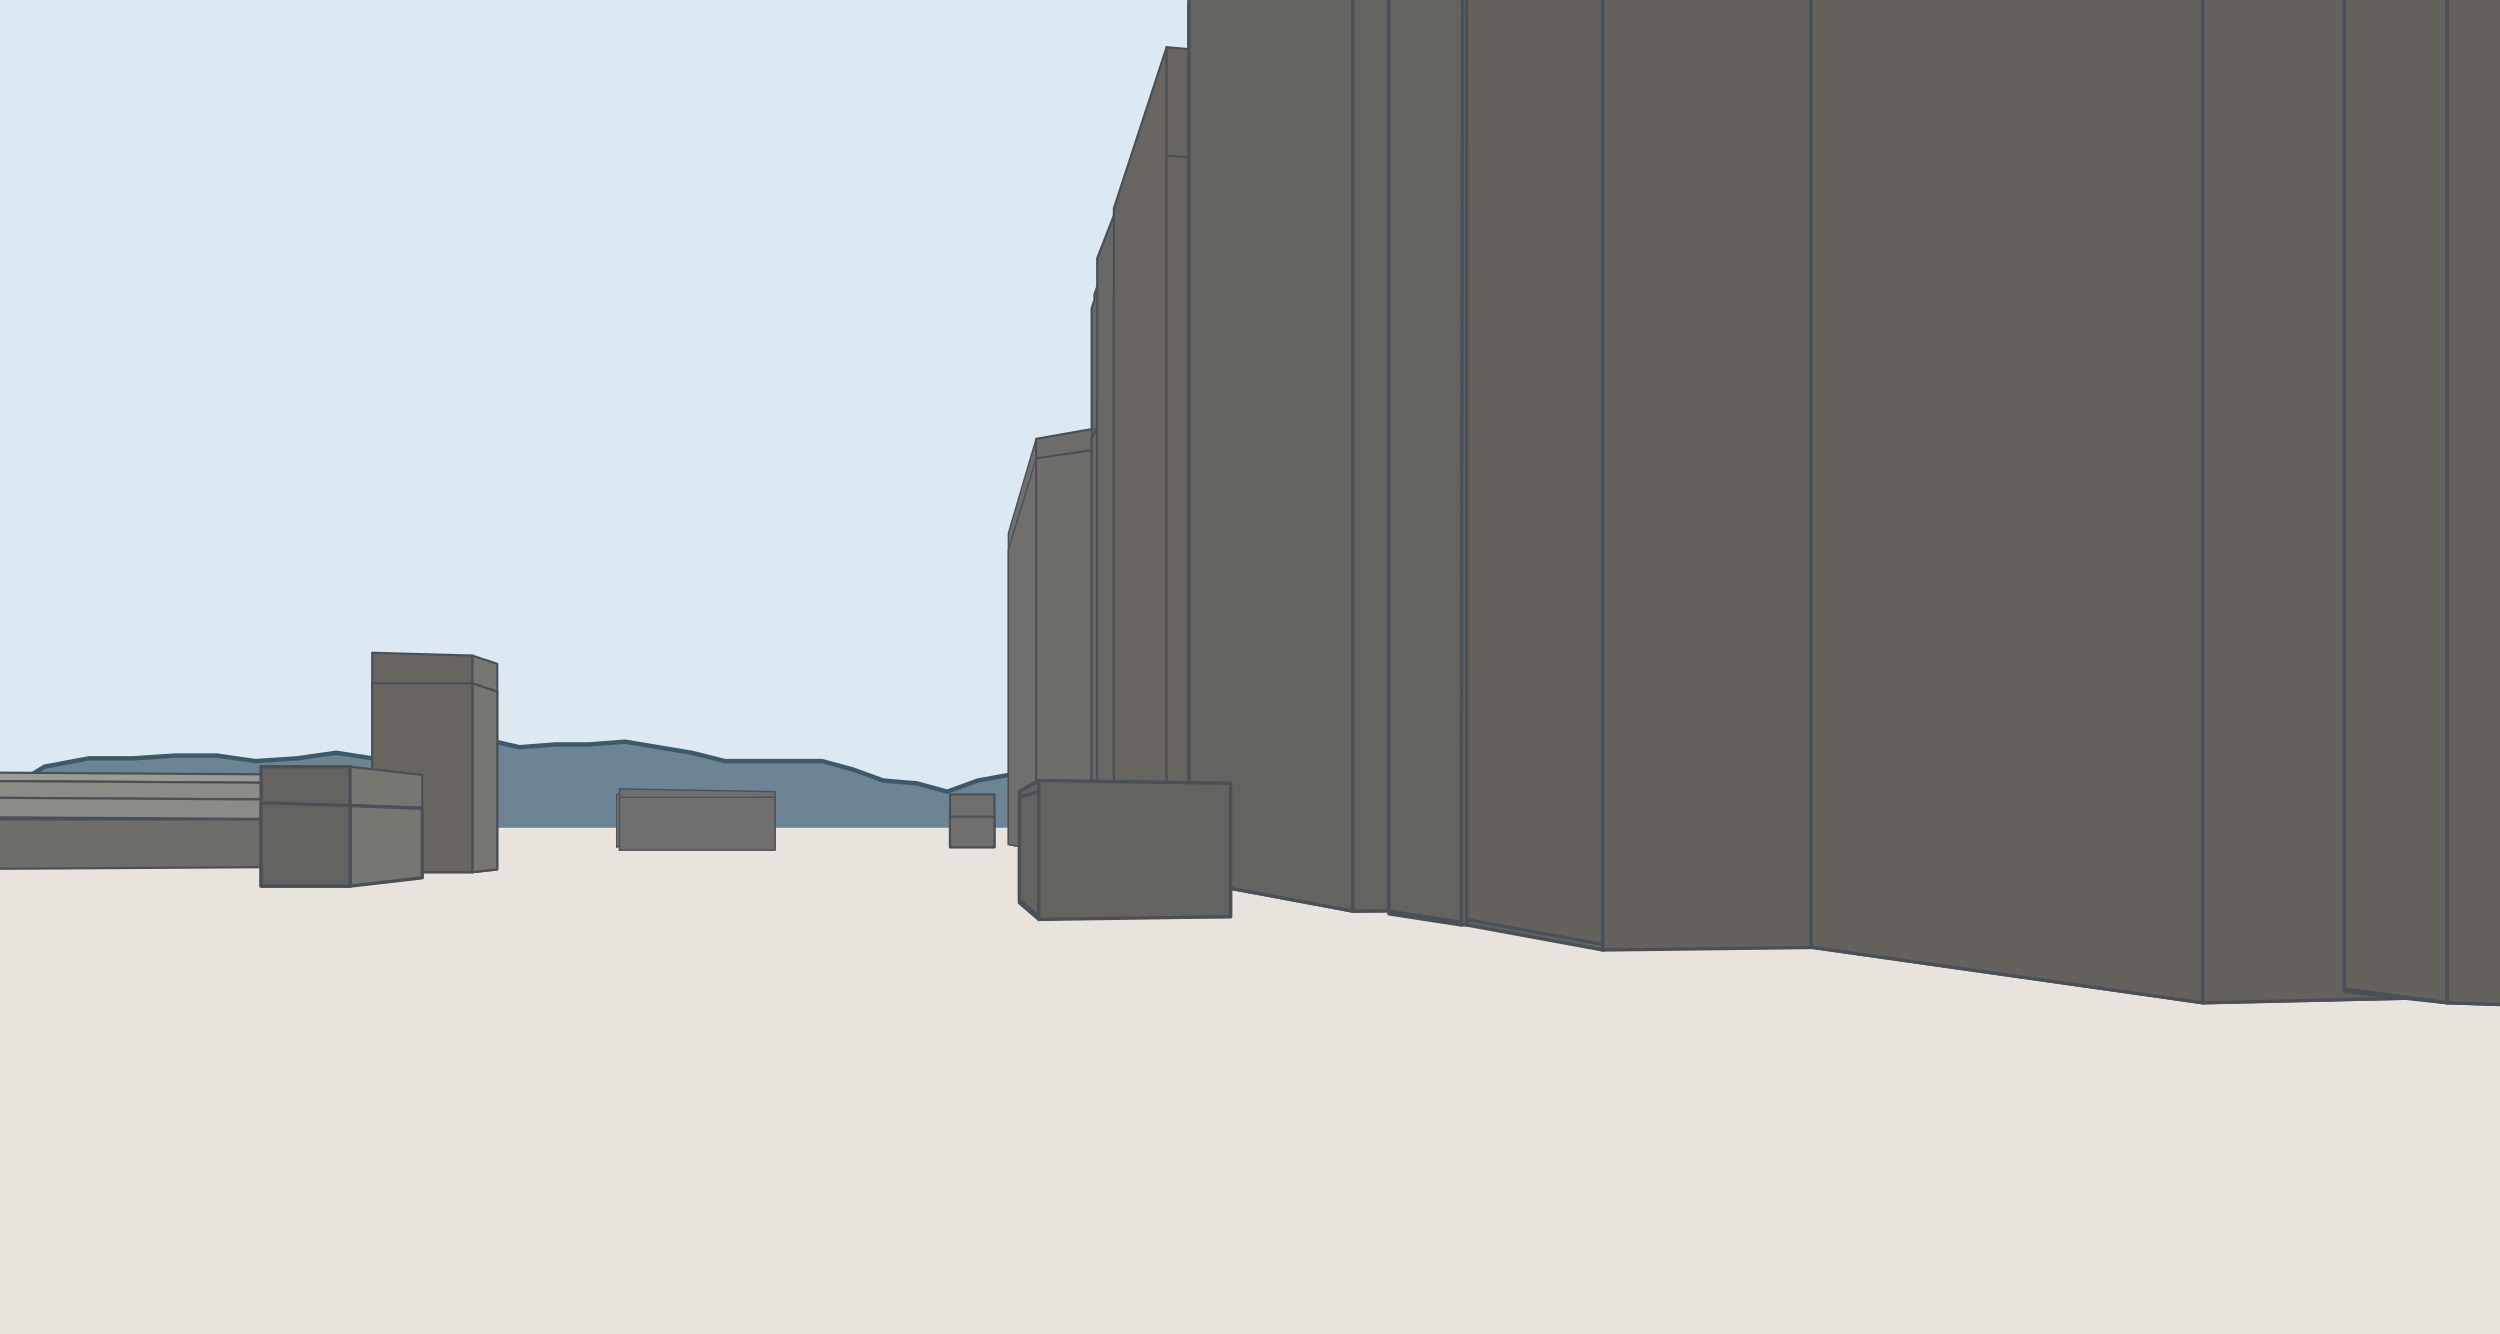
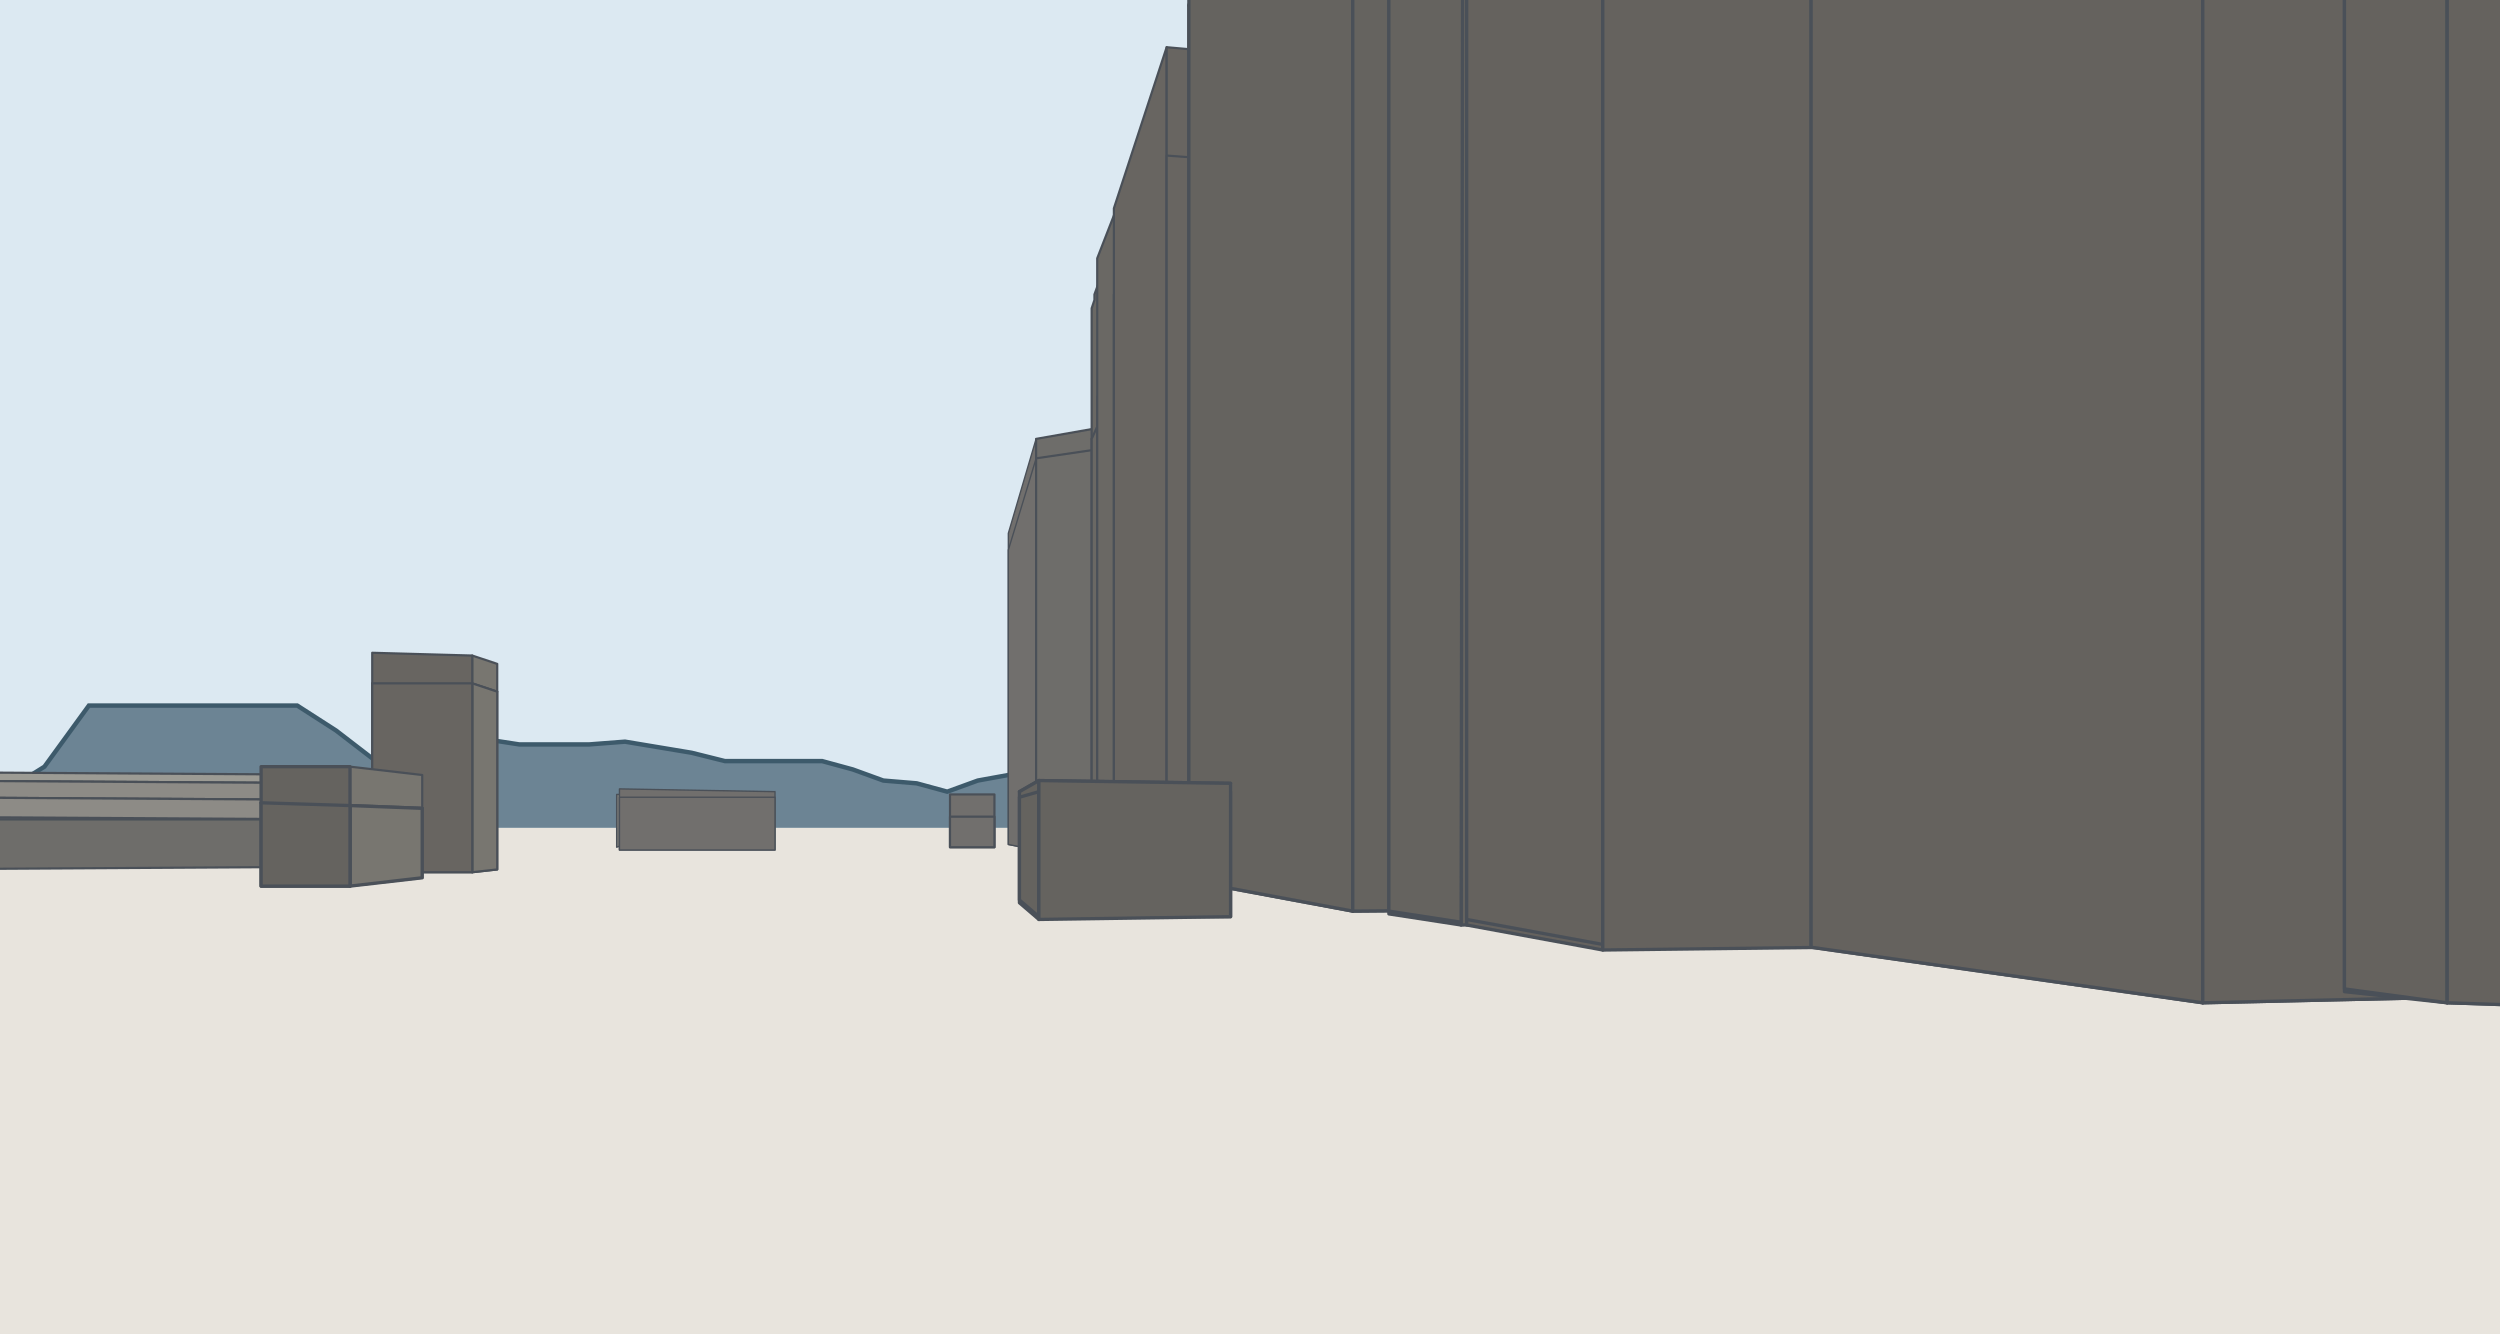
<svg xmlns="http://www.w3.org/2000/svg" viewBox="0 0 900 480">
  <rect width="900" height="480" fill="#dce9f2" />
  <rect y="298" width="900" height="480" fill="#e8e4dd" />
-   <polygon points="-17,298 -17,288 0,286 16,276 32,273 48,273 63,272 78,272 92,274 107,273 121,271 134,273 148,269 161,269 174,266 187,269 200,268 212,268 225,267 237,269 249,271 261,274 272,274 284,274 296,274 307,277 318,281 330,282 341,285 352,281 363,279 374,279 385,278 396,277 407,277 418,276 428,278 439,277 450,276 461,278 472,278 482,278 493,278 504,274 515,274 526,276 537,277 548,279 559,278 570,280 582,279 593,275 604,277 616,277 628,277 639,278 651,278 663,274 675,269 688,266 700,264 713,262 726,263 739,259 752,261 766,263 779,263 793,263 808,265 822,267 837,268 852,268 868,271 884,273 900,273 917,272 934,272 952,272 970,271 970,298" fill="#6c8494" />
-   <polyline points="-17,288 0,286 16,276 32,273 48,273 63,272 78,272 92,274 107,273 121,271 134,273 148,269 161,269 174,266 187,269 200,268 212,268 225,267 237,269 249,271 261,274 272,274 284,274 296,274 307,277 318,281 330,282 341,285 352,281 363,279 374,279 385,278 396,277 407,277 418,276 428,278 439,277 450,276 461,278 472,278 482,278 493,278 504,274 515,274 526,276 537,277 548,279 559,278 570,280 582,279 593,275 604,277 616,277 628,277 639,278 651,278 663,274 675,269 688,266 700,264 713,262 726,263 739,259 752,261 766,263 779,263 793,263 808,265 822,267 837,268 852,268 868,271 884,273 900,273 917,272 934,272 952,272 970,271" fill="none" stroke="#3d5a6b" stroke-width="1.6" />
+   <polygon points="-34,298 -34,240 -17,288 0,286 16,276 32,254 48,254 63,254 78,254 92,254 107,254 121,263 134,273 148,269 161,269 174,266 187,268 200,268 212,268 225,267 237,269 249,271 261,274 272,274 284,274 296,274 307,277 318,281 330,282 341,285 352,281 363,279 374,279 385,278 396,277 407,277 418,276 428,278 439,277 450,276 461,278 472,278 482,278 493,278 504,274 515,274 526,276 537,277 548,279 559,278 570,280 582,279 593,275 604,277 616,277 628,277 639,278 651,278 663,274 675,269 688,266 700,264 713,262 726,263 739,259 752,261 766,263 779,263 793,263 808,265 822,267 837,268 852,268 868,271 884,273 900,273 917,272 934,272 952,272 970,271 970,298" fill="#6c8494" />
+   <polyline points="-34,240 -17,288 0,286 16,276 32,254 48,254 63,254 78,254 92,254 107,254 121,263 134,273 148,269 161,269 174,266 187,268 200,268 212,268 225,267 237,269 249,271 261,274 272,274 284,274 296,274 307,277 318,281 330,282 341,285 352,281 363,279 374,279 385,278 396,277 407,277 418,276 428,278 439,277 450,276 461,278 472,278 482,278 493,278 504,274 515,274 526,276 537,277 548,279 559,278 570,280 582,279 593,275 604,277 616,277 628,277 639,278 651,278 663,274 675,269 688,266 700,264 713,262 726,263 739,259 752,261 766,263 779,263 793,263 808,265 822,267 837,268 852,268 868,271 884,273 900,273 917,272 934,272 952,272 970,271" fill="none" stroke="#3d5a6b" stroke-width="1.6" />
  <g fill="#73726f" stroke="#4a5058" stroke-linejoin="round" stroke-width="0.5">
    <polygon points="433,151 433,173 437,168 437,145 433,151" />
    <polygon points="498,162 485,162 485,148 437,145 437,168 485,170 498,171 498,162" />
    <polygon points="501,170 474,169 474,192 501,193 501,170" />
    <polygon points="546,304 546,248 517,254 517,303 546,304" />
    <polygon points="421,191 448,191 448,168 421,167 421,191" />
    <polygon points="605,306 607,306 607,192 605,193 605,306" />
    <polygon points="607,208 605,208 605,305 607,305 607,208" />
    <polygon points="640,172 640,180 657,181 657,173 640,172" />
  </g>
  <g fill="#807f7a" stroke="#4a5058" stroke-linejoin="round" stroke-width="0.5">
    <polygon points="222,305 225,304 225,286 222,286 222,305" />
  </g>
  <g fill="#716f6d" stroke="#4a5058" stroke-linejoin="round" stroke-width="0.5">
    <polygon points="279,285 223,284 223,306 279,306 279,285" />
    <polygon points="363,304 373,306 373,158 363,192 363,304" />
    <polygon points="223,306 279,306 279,287 223,287 223,306" />
    <polygon points="571,304 571,266 551,248 546,248 546,304 571,304" />
    <polygon points="546,304 571,304 571,244 546,244 546,304" />
    <polygon points="615,175 615,188 648,175 648,161 615,175" />
  </g>
  <g fill="#adaba4" stroke="#4a5058" stroke-linejoin="round" stroke-width="0.5">
    <polygon points="497,-81 481,-89 480,-95 497,-81" />
  </g>
  <g fill="#716f6d" stroke="#4a5058" stroke-linejoin="round" stroke-width="0.5">
    <polygon points="465,-155 465,-110 467,-116 467,-161 465,-155" />
    <polygon points="611,186 611,208 646,197 646,172 611,186" />
  </g>
  <g fill="#807f7a" stroke="#4a5058" stroke-linejoin="round" stroke-width="0.5">
    <polygon points="480,-68 479,-73 481,100 482,103 480,-68" />
    <polygon points="480,-95 481,-89 481,-111 480,-117 480,-95" />
  </g>
  <g fill="#716f6d" stroke="#4a5058" stroke-linejoin="round" stroke-width="0.5">
    <polygon points="607,306 643,307 643,179 607,192 607,306" />
    <polygon points="467,-161 467,-116 475,-115 475,-160 467,-161" />
    <polygon points="446,-76 460,-70 449,-81 446,-76" />
    <polygon points="465,-74 460,-70 458,102 463,99 465,-74" />
    <polygon points="464,-97 464,-119 459,-114 459,-92 464,-97" />
  </g>
  <g fill="#adaba4" stroke="#4a5058" stroke-linejoin="round" stroke-width="0.5">
    <polygon points="389,174 384,175 391,159 396,158 389,174" />
  </g>
  <g fill="#9e9c96" stroke="#4a5058" stroke-linejoin="round" stroke-width="0.5">
    <polygon points="384,175 381,177 387,161 391,159 384,175" />
  </g>
  <g fill="#716f6d" stroke="#4a5058" stroke-linejoin="round" stroke-width="0.5">
    <polygon points="491,-82 480,-68 495,-76 491,-82" />
    <polygon points="491,-82 479,-73 480,-68 491,-82" />
    <polygon points="479,-73 472,-75 473,99 481,100 479,-73" />
  </g>
  <g fill="#8e8d89" stroke="#4a5058" stroke-linejoin="round" stroke-width="0.5">
    <polygon points="381,177 378,180 384,164 387,161 381,177" />
  </g>
  <g fill="#9e9c96" stroke="#4a5058" stroke-linejoin="round" stroke-width="0.5">
    <polygon points="443,-87 447,-93 464,-97 443,-87" />
  </g>
  <g fill="#716f6d" stroke="#4a5058" stroke-linejoin="round" stroke-width="0.5">
    <polygon points="463,99 458,102 454,118 463,99" />
  </g>
  <g fill="#adaba4" stroke="#4a5058" stroke-linejoin="round" stroke-width="0.5">
    <polygon points="480,-95 494,-94 497,-88 480,-95" />
  </g>
  <g fill="#716f6d" stroke="#4a5058" stroke-linejoin="round" stroke-width="0.5">
    <polygon points="472,-98 480,-95 480,-117 472,-120 472,-98" />
    <polygon points="435,-82 446,-76 449,-81 440,-90 435,-82" />
  </g>
  <g fill="#8e8d89" stroke="#4a5058" stroke-linejoin="round" stroke-width="0.5">
    <polygon points="443,-87 435,-82 440,-90 447,-93 443,-87" />
  </g>
  <g fill="#716f6d" stroke="#4a5058" stroke-linejoin="round" stroke-width="0.5">
    <polygon points="472,-75 465,-74 463,99 473,99 472,-75" />
    <polygon points="472,-98 472,-120 464,-119 464,-97 472,-98" />
  </g>
  <g fill="#807f7a" stroke="#4a5058" stroke-linejoin="round" stroke-width="0.5">
    <polygon points="481,100 482,117 487,118 481,100" />
    <polygon points="481,100 473,99 482,117 481,100" />
  </g>
  <g fill="#716f6d" stroke="#4a5058" stroke-linejoin="round" stroke-width="0.5">
    <polygon points="463,99 454,118 459,117 463,99" />
    <polygon points="449,-81 460,-70 456,-86 449,-81" />
    <polygon points="456,-86 460,-70 465,-74 456,-86" />
  </g>
  <g fill="#9e9c96" stroke="#4a5058" stroke-linejoin="round" stroke-width="0.5">
    <polygon points="494,-94 501,-91 505,-83 497,-88 494,-94" />
  </g>
  <g fill="#716f6d" stroke="#4a5058" stroke-linejoin="round" stroke-width="0.5">
    <polygon points="501,-91 491,-82 495,-76 505,-83 501,-91" />
    <polygon points="473,99 463,99 467,116 473,99" />
    <polygon points="424,124 424,183 428,180 428,120 427,121 424,124" />
    <polygon points="514,120 514,181 517,183 517,124 514,120" />
    <polygon points="378,180 378,188 384,175 384,174 384,164 378,180" />
    <polygon points="484,-86 479,-73 491,-82 484,-86" />
    <polygon points="473,99 467,116 474,116 473,99" />
    <polygon points="475,-88 472,-75 479,-73 475,-88" />
    <polygon points="467,116 463,99 459,117 467,116" />
    <polygon points="482,117 473,99 474,116 482,117" />
    <polygon points="475,-88 465,-74 472,-75 475,-88" />
    <polygon points="459,117 459,121 467,120 467,116 459,117" />
    <polygon points="643,196 607,208 607,305 643,306 643,196" />
    <polygon points="456,-86 465,-74 465,-88 456,-86" />
  </g>
  <g fill="#9e9c96" stroke="#4a5058" stroke-linejoin="round" stroke-width="0.5">
    <polygon points="486,-99 494,-94 472,-98 486,-99" />
  </g>
  <g fill="#716f6d" stroke="#4a5058" stroke-linejoin="round" stroke-width="0.5">
    <polygon points="474,116 474,120 482,121 482,117 474,116" />
    <polygon points="475,-88 479,-73 484,-86 475,-88" />
    <polygon points="467,116 467,120 474,120 474,116 467,116" />
    <polygon points="440,-90 449,-81 456,-86 450,-97 440,-90" />
    <polygon points="465,-88 465,-74 475,-88 465,-88" />
    <polygon points="491,-97 484,-86 491,-82 501,-91 491,-97" />
    <polygon points="373,165 370,175 363,198 363,304 373,306 373,165" />
    <polygon points="428,120 428,180 437,178 437,116 428,120" />
    <polygon points="450,-97 456,-86 465,-88 463,-100 450,-97" />
    <polygon points="506,116 506,178 514,181 514,120 506,116" />
    <polygon points="478,-101 475,-88 484,-86 491,-97 478,-101" />
    <polygon points="663,176 663,170 666,170 666,162 648,161 648,175 663,176" />
    <polygon points="463,-100 465,-88 475,-88 478,-101 463,-100" />
  </g>
  <g fill="#adaba4" stroke="#4a5058" stroke-linejoin="round" stroke-width="0.5">
    <polygon points="546,210 578,197 612,198 593,205 576,211 546,210" />
  </g>
  <g fill="#716f6d" stroke="#4a5058" stroke-linejoin="round" stroke-width="0.5">
    <polygon points="546,304 578,305 578,197 546,210 546,304" />
    <polygon points="437,116 437,178 450,176 450,114 437,116" />
    <polygon points="495,114 495,177 506,178 506,116 495,114" />
    <polygon points="680,163 680,169 875,178 875,172 841,171 680,163" />
    <polygon points="450,114 450,176 465,175 465,112 450,114" />
    <polygon points="561,182 561,204 546,210 546,304 578,305 578,173 561,182" />
    <polygon points="882,199 679,192 679,306 882,306 882,199" />
    <polygon points="480,112 480,176 495,177 495,114 480,112" />
    <polygon points="465,112 465,175 480,176 480,112 465,112" />
    <polygon points="680,163 663,170 663,176 680,169 680,163" />
    <polygon points="677,168 677,193 878,200 878,177 677,168" />
    <polygon points="646,172 646,197 650,196 650,171 646,172" />
    <polygon points="643,307 648,307 648,177 643,179 643,307" />
    <polygon points="679,307 882,306 882,183 679,175 679,307" />
    <polygon points="409,175 409,165 406,162 402,159 396,158 391,159 387,161 384,164 384,174 409,175" />
    <polygon points="650,171 650,196 654,195 654,170 650,171" />
    <polygon points="648,195 643,196 643,306 648,306 648,195" />
  </g>
  <g fill="#716f6d" stroke="#4a5058" stroke-linejoin="round" stroke-width="0.8">
    <polygon points="654,170 654,195 663,194 663,169 654,170" />
    <polygon points="648,307 653,307 653,176 648,177 648,307" />
    <polygon points="653,194 648,195 648,306 653,306 653,194" />
    <polygon points="358,286 342,286 342,305 358,305 358,286" />
    <polygon points="342,305 358,305 358,294 342,294 342,305" />
    <polygon points="663,169 663,194 670,193 670,169 663,169" />
    <polygon points="653,307 661,307 661,175 653,176 653,307" />
    <polygon points="670,169 670,193 677,193 677,168 670,169" />
    <polygon points="661,193 653,194 653,306 661,306 661,193" />
    <polygon points="661,307 673,307 673,175 661,175 661,307" />
    <polygon points="673,192 661,193 661,306 673,306 673,192" />
    <polygon points="679,192 673,192 673,306 679,306 679,192" />
    <polygon points="673,307 679,307 679,175 673,175 673,307" />
  </g>
  <g fill="#7e7c78" stroke="#4a5058" stroke-linejoin="round" stroke-width="0.8">
    <polygon points="121,293 112,293 113,295 113,311 121,310 121,293" />
  </g>
  <g fill="#6e6d6a" stroke="#4a5058" stroke-linejoin="round" stroke-width="0.8">
    <polygon points="498,154 498,172 506,166 506,147 498,154" />
  </g>
  <g fill="#7e7c78" stroke="#4a5058" stroke-linejoin="round" stroke-width="0.8">
    <polygon points="113,311 121,311 121,295 113,295 113,311" />
  </g>
  <g fill="#6e6d6a" stroke="#4a5058" stroke-linejoin="round" stroke-width="0.8">
    <polygon points="612,175 578,173 578,305 611,305 612,175" />
  </g>
  <g fill="#7e7c78" stroke="#4a5058" stroke-linejoin="round" stroke-width="0.8">
    <polygon points="16,284 8,284 8,308 16,308 16,284" />
  </g>
  <g fill="#6e6d6a" stroke="#4a5058" stroke-linejoin="round" stroke-width="0.8">
    <polygon points="578,305 612,304 612,198 578,197 578,305" />
  </g>
  <g fill="#7e7c78" stroke="#4a5058" stroke-linejoin="round" stroke-width="0.8">
    <polygon points="8,308 16,308 16,291 8,291 8,308" />
    <polygon points="138,312 140,311 140,295 138,295 138,312" />
  </g>
  <g fill="#6e6d6a" stroke="#4a5058" stroke-linejoin="round" stroke-width="0.8">
    <polygon points="506,147 506,166 567,168 567,149 506,147" />
    <polygon points="8,284 -20,284 -20,308 8,308 8,284" />
  </g>
  <g fill="#7e7c78" stroke="#4a5058" stroke-linejoin="round" stroke-width="0.8">
    <polygon points="6,284 -66,281 -66,306 6,304 6,284" />
  </g>
  <g fill="#6e6d6a" stroke="#4a5058" stroke-linejoin="round" stroke-width="0.8">
    <polygon points="-20,308 8,308 8,291 -20,291 -20,308" />
  </g>
  <g fill="#7e7c78" stroke="#4a5058" stroke-linejoin="round" stroke-width="0.8">
    <polygon points="135,312 138,312 138,295 135,295 135,312" />
  </g>
  <g fill="#aca9a3" stroke="#4a5058" stroke-linejoin="round" stroke-width="0.8">
    <polygon points="6,284 -35,284 -118,281 -66,281 6,284" />
    <polygon points="44,295 -13,295 -41,295 126,295 129,295 131,295 135,295 138,295 140,295 141,295 113,295 121,295 56,295 44,295" />
  </g>
  <g fill="#7e7c78" stroke="#4a5058" stroke-linejoin="round" stroke-width="0.8">
    <polygon points="141,311 141,295 140,288 138,283 135,279 131,282 129,288 127,295 126,312 141,311" />
  </g>
  <g fill="#6e6d6a" stroke="#4a5058" stroke-linejoin="round" stroke-width="0.8">
    <polygon points="576,166 407,160 407,307 575,306 576,166" />
    <polygon points="373,306 407,307 407,152 373,158 373,306" />
  </g>
  <g fill="#7e7c78" stroke="#4a5058" stroke-linejoin="round" stroke-width="0.8">
    <polygon points="131,312 135,312 135,295 131,295 131,312" />
  </g>
  <g fill="#6e6d6a" stroke="#4a5058" stroke-linejoin="round" stroke-width="0.8">
    <polygon points="407,307 575,306 575,160 407,152 407,307" />
    <polygon points="407,160 373,165 373,306 407,307 407,160" />
  </g>
  <g fill="#7e7c78" stroke="#4a5058" stroke-linejoin="round" stroke-width="0.8">
    <polygon points="129,312 131,312 131,295 129,295 129,312" />
    <polygon points="-66,307 6,305 6,287 -66,284 -66,307" />
  </g>
  <g fill="#9c9b94" stroke="#4a5058" stroke-linejoin="round" stroke-width="0.8">
    <polygon points="-25,278 -32,281 131,282 135,279 -25,278" />
  </g>
  <g fill="#7e7c78" stroke="#4a5058" stroke-linejoin="round" stroke-width="0.8">
    <polygon points="126,312 129,312 129,295 126,295 126,312" />
  </g>
  <g fill="#8d8b86" stroke="#4a5058" stroke-linejoin="round" stroke-width="0.8">
    <polygon points="-37,287 129,288 131,282 -32,281 -37,287" />
  </g>
  <g fill="#6e6d6a" stroke="#4a5058" stroke-linejoin="round" stroke-width="0.8">
    <polygon points="127,295 -41,294 -41,312 126,312 127,295" />
  </g>
  <g fill="#8d8b86" stroke="#4a5058" stroke-linejoin="round" stroke-width="0.8">
    <polygon points="-41,294 127,295 129,288 -37,287 -41,294" />
  </g>
  <g fill="#6e6d6a" stroke="#4a5058" stroke-linejoin="round" stroke-width="0.8">
    <polygon points="-41,313 126,312 126,295 -41,295 -41,313" />
  </g>
  <g fill="#6c6a67" stroke="#4a5058" stroke-linejoin="round" stroke-width="0.8">
    <polygon points="786,306 788,306 788,142 786,143 786,306" />
    <polygon points="876,118 876,148 880,145 880,114 876,118" />
    <polygon points="788,306 788,136 818,126 818,103 786,116 786,306 788,306" />
    <polygon points="843,305 912,306 912,119 843,140 843,305" />
    <polygon points="880,114 880,145 892,141 892,110 880,114" />
    <polygon points="843,305 912,306 912,131 912,131 843,151 843,305" />
    <polygon points="750,175 750,193 759,190 759,172 750,175" />
    <polygon points="892,110 892,141 909,138 909,106 892,110" />
    <polygon points="638,307 640,307 640,179 638,179 638,307" />
    <polygon points="638,307 640,307 640,258 638,258 638,307" />
    <polygon points="759,172 759,190 765,191 765,172 759,172" />
    <polygon points="821,105 838,106 838,127 842,127 842,104 818,103 818,126 821,126 821,105" />
    <polygon points="765,172 765,191 784,186 784,167 765,172" />
    <polygon points="770,306 869,308 869,106 770,141 770,306" />
    <polygon points="784,167 784,186 789,186 797,186 802,192 802,167 784,167" />
    <polygon points="702,306 795,308 795,99 702,138 702,306" />
  </g>
  <g fill="#7c7a75" stroke="#4a5058" stroke-linejoin="round" stroke-width="0.8">
    <polygon points="710,193 702,201 795,177 796,170 710,193" />
  </g>
  <g fill="#6c6a67" stroke="#4a5058" stroke-linejoin="round" stroke-width="0.8">
    <polygon points="869,98 770,135 770,306 869,308 869,98" />
  </g>
  <g fill="#aba8a1" stroke="#4a5058" stroke-linejoin="round" stroke-width="0.8">
    <polygon points="524,168 520,171 422,167 393,158 398,147 545,154 533,162 545,163 536,169 524,168" />
  </g>
  <g fill="#6c6a67" stroke="#4a5058" stroke-linejoin="round" stroke-width="0.8">
    <polygon points="782,172 782,184 811,177 811,164 782,172" />
    <polygon points="545,181 533,181 533,308 545,308 545,181" />
    <polygon points="533,308 545,308 545,163 533,162 533,308" />
    <polygon points="430,113 430,160 530,165 530,119 430,113" />
    <polygon points="795,177 702,201 702,306 795,308 795,177" />
  </g>
  <g fill="#6a6864" stroke="#4a5058" stroke-linejoin="round" stroke-width="0.8">
    <polygon points="597,307 674,309 674,142 597,177 597,307" />
    <polygon points="811,164 811,177 823,178 823,165 811,164" />
    <polygon points="907,70 821,105 821,126 904,96 904,76 907,75 907,70" />
  </g>
  <g fill="#aaa7a0" stroke="#4a5058" stroke-linejoin="round" stroke-width="0.8">
    <polygon points="597,177 674,142 693,143 727,129 810,134 799,137 817,138 684,181 680,180 678,181 638,179 640,179 597,177" />
  </g>
  <g fill="#6a6864" stroke="#4a5058" stroke-linejoin="round" stroke-width="0.8">
    <polygon points="574,86 574,89 590,75 590,72 574,86" />
    <polygon points="631,113 631,151 663,153 663,115 631,113" />
    <polygon points="674,130 631,151 631,113 613,124 613,160 597,168 597,307 674,309 674,130" />
    <polygon points="544,307 635,311 635,57 544,128 544,307" />
    <polygon points="394,106 394,108 393,111 393,309 398,309 398,95 394,106" />
    <polygon points="393,309 398,310 398,147 393,158 393,309" />
    <polygon points="601,73 601,74 629,76 629,75 601,73" />
    <polygon points="590,72 590,75 630,78 630,75 590,72" />
    <polygon points="545,155 440,150 440,97 398,95 398,309 545,309 545,155" />
    <polygon points="861,180 858,175 859,175 856,172 835,171 796,170 795,177 861,180" />
    <polygon points="868,94 858,98 858,175 861,180 861,308 868,308 868,94" />
    <polygon points="861,308 868,308 868,101 861,104 861,308" />
    <polygon points="398,310 545,309 545,154 398,147 398,310" />
    <polygon points="569,153 550,152 550,309 569,309 569,153" />
    <polygon points="795,308 861,308 861,180 795,177 795,308" />
    <polygon points="795,308 861,308 861,104 795,99 795,308" />
    <polygon points="550,310 569,309 569,146 550,145 550,310" />
  </g>
  <g fill="#aaa7a0" stroke="#4a5058" stroke-linejoin="round" stroke-width="0.8">
    <polygon points="400,143 395,143 402,130 559,139 550,145 569,146 561,151 447,145 445,146 400,143" />
  </g>
  <g fill="#6a6864" stroke="#4a5058" stroke-linejoin="round" stroke-width="0.8">
    <polygon points="635,26 544,106 544,307 635,311 635,26" />
    <polygon points="395,310 402,311 402,130 395,143 395,310" />
    <polygon points="804,68 804,89 848,69 848,46 819,60 804,68" />
    <polygon points="802,308 857,309 857,73 802,97 802,308" />
    <polygon points="402,310 402,75 395,93 395,309 402,310" />
    <polygon points="820,51 820,61 842,50 842,40 820,51" />
    <polygon points="559,146 487,142 487,95 408,89 408,75 402,75 402,310 559,310 559,146" />
    <polygon points="402,311 559,310 559,139 402,130 402,311" />
    <polygon points="848,46 848,69 1066,85 1066,64 848,46" />
    <polygon points="857,65 802,89 802,308 857,309 857,65" />
    <polygon points="1081,82 857,65 857,309 1081,309 1081,82" />
    <polygon points="693,131 674,130 674,309 693,309 693,131" />
    <polygon points="674,309 693,309 693,143 674,142 674,309" />
    <polygon points="842,40 842,50 882,53 882,44 842,40" />
    <polygon points="857,309 1081,308 1081,90 857,73 857,309" />
    <polygon points="693,309 727,310 727,129 693,143 693,309" />
    <polygon points="817,126 799,125 799,310 817,310 817,126" />
    <polygon points="799,310 817,310 817,138 799,137 799,310" />
    <polygon points="727,116 693,131 693,309 727,310 727,116" />
    <polygon points="810,121 727,116 727,310 810,310 810,121" />
    <polygon points="727,310 810,310 810,134 727,129 727,310" />
    <polygon points="694,31 635,26 635,311 694,311 694,31" />
  </g>
  <g fill="#686561" stroke="#4a5058" stroke-linejoin="round" stroke-width="0.8">
    <polygon points="635,311 694,311 694,62 635,57 635,311" />
    <polygon points="401,312 420,316 420,56 401,106 401,312" />
    <polygon points="420,17 401,75 401,312 420,315 420,17" />
    <polygon points="646,37 420,17 420,315 646,314 646,37" />
  </g>
  <g fill="#787670" stroke="#4a5058" stroke-linejoin="round" stroke-width="0.8">
    <polygon points="179,239 170,236 170,314 179,313 179,239" />
  </g>
  <g fill="#686561" stroke="#4a5058" stroke-linejoin="round" stroke-width="0.8">
    <polygon points="420,316 646,314 646,73 420,56 420,316" />
    <polygon points="763,312 778,313 778,238 763,240 763,312" />
    <polygon points="763,312 778,313 778,246 763,248 763,312" />
  </g>
  <g fill="#a9a69e" stroke="#4a5058" stroke-linejoin="round" stroke-width="0.8">
    <polygon points="145,249 134,246 170,246 179,249 145,249" />
  </g>
  <g fill="#787670" stroke="#4a5058" stroke-linejoin="round" stroke-width="0.8">
    <polygon points="170,314 179,313 179,249 170,246 170,314" />
  </g>
  <g fill="#686561" stroke="#4a5058" stroke-linejoin="round" stroke-width="0.8">
    <polygon points="170,236 134,235 134,314 170,314 170,236" />
    <polygon points="134,314 170,314 170,246 134,246 134,314" />
  </g>
  <g fill="#a9a69e" stroke="#4a5058" stroke-linejoin="round" stroke-width="0.8">
    <polygon points="845,232 1065,203 1132,205 970,224 977,224 908,232 902,232 899,232 891,233 845,232" />
  </g>
  <g fill="#686561" stroke="#4a5058" stroke-linejoin="round" stroke-width="0.8">
    <polygon points="774,313 840,315 840,229 774,237 774,313" />
    <polygon points="852,215 852,239 845,240 845,312 1065,318 1065,180 852,215" />
    <polygon points="840,315 840,229 798,229 774,238 774,313 840,315" />
    <polygon points="845,312 1065,318 1065,203 845,232 845,312" />
  </g>
  <g fill="#a9a69e" stroke="#4a5058" stroke-linejoin="round" stroke-width="0.8">
    <polygon points="872,231 798,229 840,229 845,229 837,229 880,230 888,231 919,231 872,231" />
  </g>
  <g fill="#686561" stroke="#4a5058" stroke-linejoin="round" stroke-width="0.8">
    <polygon points="593,-44 560,-48 560,317 593,317 593,-44" />
    <polygon points="560,317 593,317 593,-0 560,-3 560,317" />
    <polygon points="919,231 888,231 888,315 919,315 919,231" />
    <polygon points="888,315 919,315 919,231 888,230 888,315" />
  </g>
  <g fill="#a9a69e" stroke="#4a5058" stroke-linejoin="round" stroke-width="0.8">
    <polygon points="917,226 888,230 919,231 872,236 845,239 828,241 763,240 778,238 774,237 840,229 845,229 872,225 867,225 965,212 1058,215 1017,220 949,227 917,226" />
  </g>
  <g fill="#787670" stroke="#4a5058" stroke-linejoin="round" stroke-width="0.8">
    <polygon points="152,279 126,276 126,319 152,316 152,279" />
  </g>
  <g fill="#a9a69e" stroke="#4a5058" stroke-linejoin="round" stroke-width="1.2">
    <polygon points="124,291 94,289 126,290 152,291 124,291" />
  </g>
  <g fill="#686561" stroke="#4a5058" stroke-linejoin="round" stroke-width="1.2">
    <polygon points="840,315 845,315 845,229 840,229 840,315" />
    <polygon points="840,315 845,315 845,229 840,229 840,315" />
  </g>
  <g fill="#a9a69e" stroke="#4a5058" stroke-linejoin="round" stroke-width="1.2">
    <polygon points="690,177 900,105 1011,113 886,147 817,166 792,173 766,180 690,177" />
  </g>
  <g fill="#787670" stroke="#4a5058" stroke-linejoin="round" stroke-width="1.2">
    <polygon points="126,319 152,316 152,291 126,290 126,319" />
  </g>
  <g fill="#686561" stroke="#4a5058" stroke-linejoin="round" stroke-width="1.2">
    <polygon points="845,315 872,316 872,225 845,229 845,315" />
    <polygon points="712,164 712,203 690,209 690,313 900,323 900,97 712,164" />
  </g>
  <g fill="#99968e" stroke="#4a5058" stroke-linejoin="round" stroke-width="1.2">
    <polygon points="857,210 837,220 893,212 914,200 857,210" />
  </g>
  <g fill="#686561" stroke="#4a5058" stroke-linejoin="round" stroke-width="1.2">
    <polygon points="580,315 702,323 702,118 580,174 580,315" />
    <polygon points="781,98 781,159 845,139 845,69 781,98" />
    <polygon points="872,316 872,226 893,221 893,212 837,220 837,229 845,229 845,315 872,316" />
    <polygon points="690,313 900,323 900,105 690,177 690,313" />
  </g>
  <g fill="#65635f" stroke="#4a5058" stroke-linejoin="round" stroke-width="1.2">
    <polygon points="609,151 609,264 580,268 580,315 702,323 702,105 656,128 642,135 609,151" />
    <polygon points="664,104 664,141 673,137 673,98 664,104" />
    <polygon points="126,276 94,276 94,319 126,319 126,276" />
    <polygon points="939,222 939,213 914,200 893,212 893,221 939,222" />
    <polygon points="94,319 126,319 126,290 94,289 94,319" />
  </g>
  <g fill="#a8a49c" stroke="#4a5058" stroke-linejoin="round" stroke-width="1.2">
    <polygon points="593,-0 579,16 428,2 487,-174 715,-139 667,-85 627,-90 560,-3 593,-0" />
  </g>
  <g fill="#65635f" stroke="#4a5058" stroke-linejoin="round" stroke-width="1.2">
    <polygon points="845,69 845,139 886,141 886,73 845,69" />
    <polygon points="746,93 746,132 773,134 773,95 746,93" />
    <polygon points="645,97 645,136 646,135 660,128 660,87 645,97" />
    <polygon points="428,317 487,328 487,-174 428,2 428,317" />
    <polygon points="867,316 965,320 965,212 867,225 867,316" />
    <polygon points="660,87 660,128 689,129 689,89 660,87" />
    <polygon points="689,89 689,129 698,125 698,83 689,89" />
    <polygon points="965,319 965,213 928,211 867,226 867,316 965,319" />
    <polygon points="698,83 698,125 757,128 757,87 698,83" />
    <polygon points="487,-244 428,-42 428,317 487,328 487,-244" />
    <polygon points="834,114 702,105 702,323 834,322 834,114" />
    <polygon points="702,323 834,322 834,127 702,118 702,323" />
    <polygon points="1011,105 900,97 900,323 1011,322 1011,105" />
    <polygon points="900,323 1011,322 1011,113 900,105 900,323" />
  </g>
  <g fill="#a8a49c" stroke="#4a5058" stroke-linejoin="round" stroke-width="1.2">
    <polygon points="367,285 374,281 443,282 422,285 367,285" />
  </g>
  <g fill="#65635f" stroke="#4a5058" stroke-linejoin="round" stroke-width="1.2">
    <polygon points="367,325 374,331 374,281 367,285 367,325" />
    <polygon points="487,328 715,326 715,-139 670,-146 670,-212 487,-244 487,328" />
    <polygon points="905,-168 883,-172 883,327 905,326 905,-168" />
    <polygon points="883,327 905,327 905,-147 883,-152 883,327" />
    <polygon points="487,328 715,326 715,-139 487,-174 487,328" />
  </g>
  <g fill="#a8a49c" stroke="#4a5058" stroke-linejoin="round" stroke-width="1.2">
    <polygon points="905,-147 858,-111 662,-148 500,-178 526,-242 911,-174 883,-152 905,-147" />
  </g>
  <g fill="#65635f" stroke="#4a5058" stroke-linejoin="round" stroke-width="1.2">
    <polygon points="374,285 367,287 367,324 374,330 374,285" />
    <polygon points="443,285 374,285 374,330 443,330 443,285" />
    <polygon points="374,331 443,330 443,282 374,281 374,331" />
    <polygon points="500,329 526,333 526,-242 500,-178 500,329" />
    <polygon points="911,-195 712,-232 712,-266 527,-302 526,332 911,328 911,-195" />
    <polygon points="526,333 911,328 911,-174 526,-242 526,333" />
    <polygon points="527,-302 500,-231 500,328 526,332 527,-302" />
  </g>
  <g fill="#a8a49c" stroke="#4a5058" stroke-linejoin="round" stroke-width="1.2">
    <polygon points="831,-21 1061,-168 1176,-147 917,-11 831,-21" />
  </g>
  <g fill="#65625e" stroke="#4a5058" stroke-linejoin="round" stroke-width="1.2">
    <polygon points="831,323 1061,335 1061,-168 831,-21 831,323" />
  </g>
  <g fill="#a8a49c" stroke="#4a5058" stroke-linejoin="round" stroke-width="1.2">
    <polygon points="528,4 577,-69 908,-30 803,30 528,4" />
  </g>
  <g fill="#65625e" stroke="#4a5058" stroke-linejoin="round" stroke-width="1.2">
    <polygon points="528,333 577,342 577,-69 528,4 528,333" />
    <polygon points="1061,-210 831,-50 831,323 1061,334 1061,-210" />
    <polygon points="577,-93 528,-15 528,331 577,340 577,-93" />
    <polygon points="908,-52 577,-93 577,340 908,336 908,-52" />
    <polygon points="577,342 908,338 908,-30 577,-69 577,342" />
  </g>
  <g fill="#a8a49c" stroke="#4a5058" stroke-linejoin="round" stroke-width="1.2">
    <polygon points="652,-347 793,-639 1150,-518 927,-293 652,-347" />
  </g>
  <g fill="#65625e" stroke="#4a5058" stroke-linejoin="round" stroke-width="1.2">
    <polygon points="652,341 793,361 793,-639 652,-347 652,341" />
    <polygon points="793,-723 652,-405 652,341 793,361 793,-723" />
    <polygon points="1150,-592 793,-723 793,361 1150,353 1150,-592" />
    <polygon points="793,361 1150,353 1150,-518 793,-639 793,361" />
    <polygon points="844,357 881,361 881,-135 844,-106 844,357" />
    <polygon points="881,-212 844,-178 844,356 881,361 881,-212" />
  </g>
  <g fill="#a8a49c" stroke="#4a5058" stroke-linejoin="round" stroke-width="1.2">
    <polygon points="1674,-287 1161,-63 844,-106 881,-135 1276,-229 1674,-287" />
  </g>
  <g fill="#65625e" stroke="#4a5058" stroke-linejoin="round" stroke-width="1.2">
    <polygon points="881,361 1276,374 1276,-229 881,-135 881,361" />
    <polygon points="1276,-321 881,-212 881,361 1276,374 1276,-321" />
  </g>
</svg>
